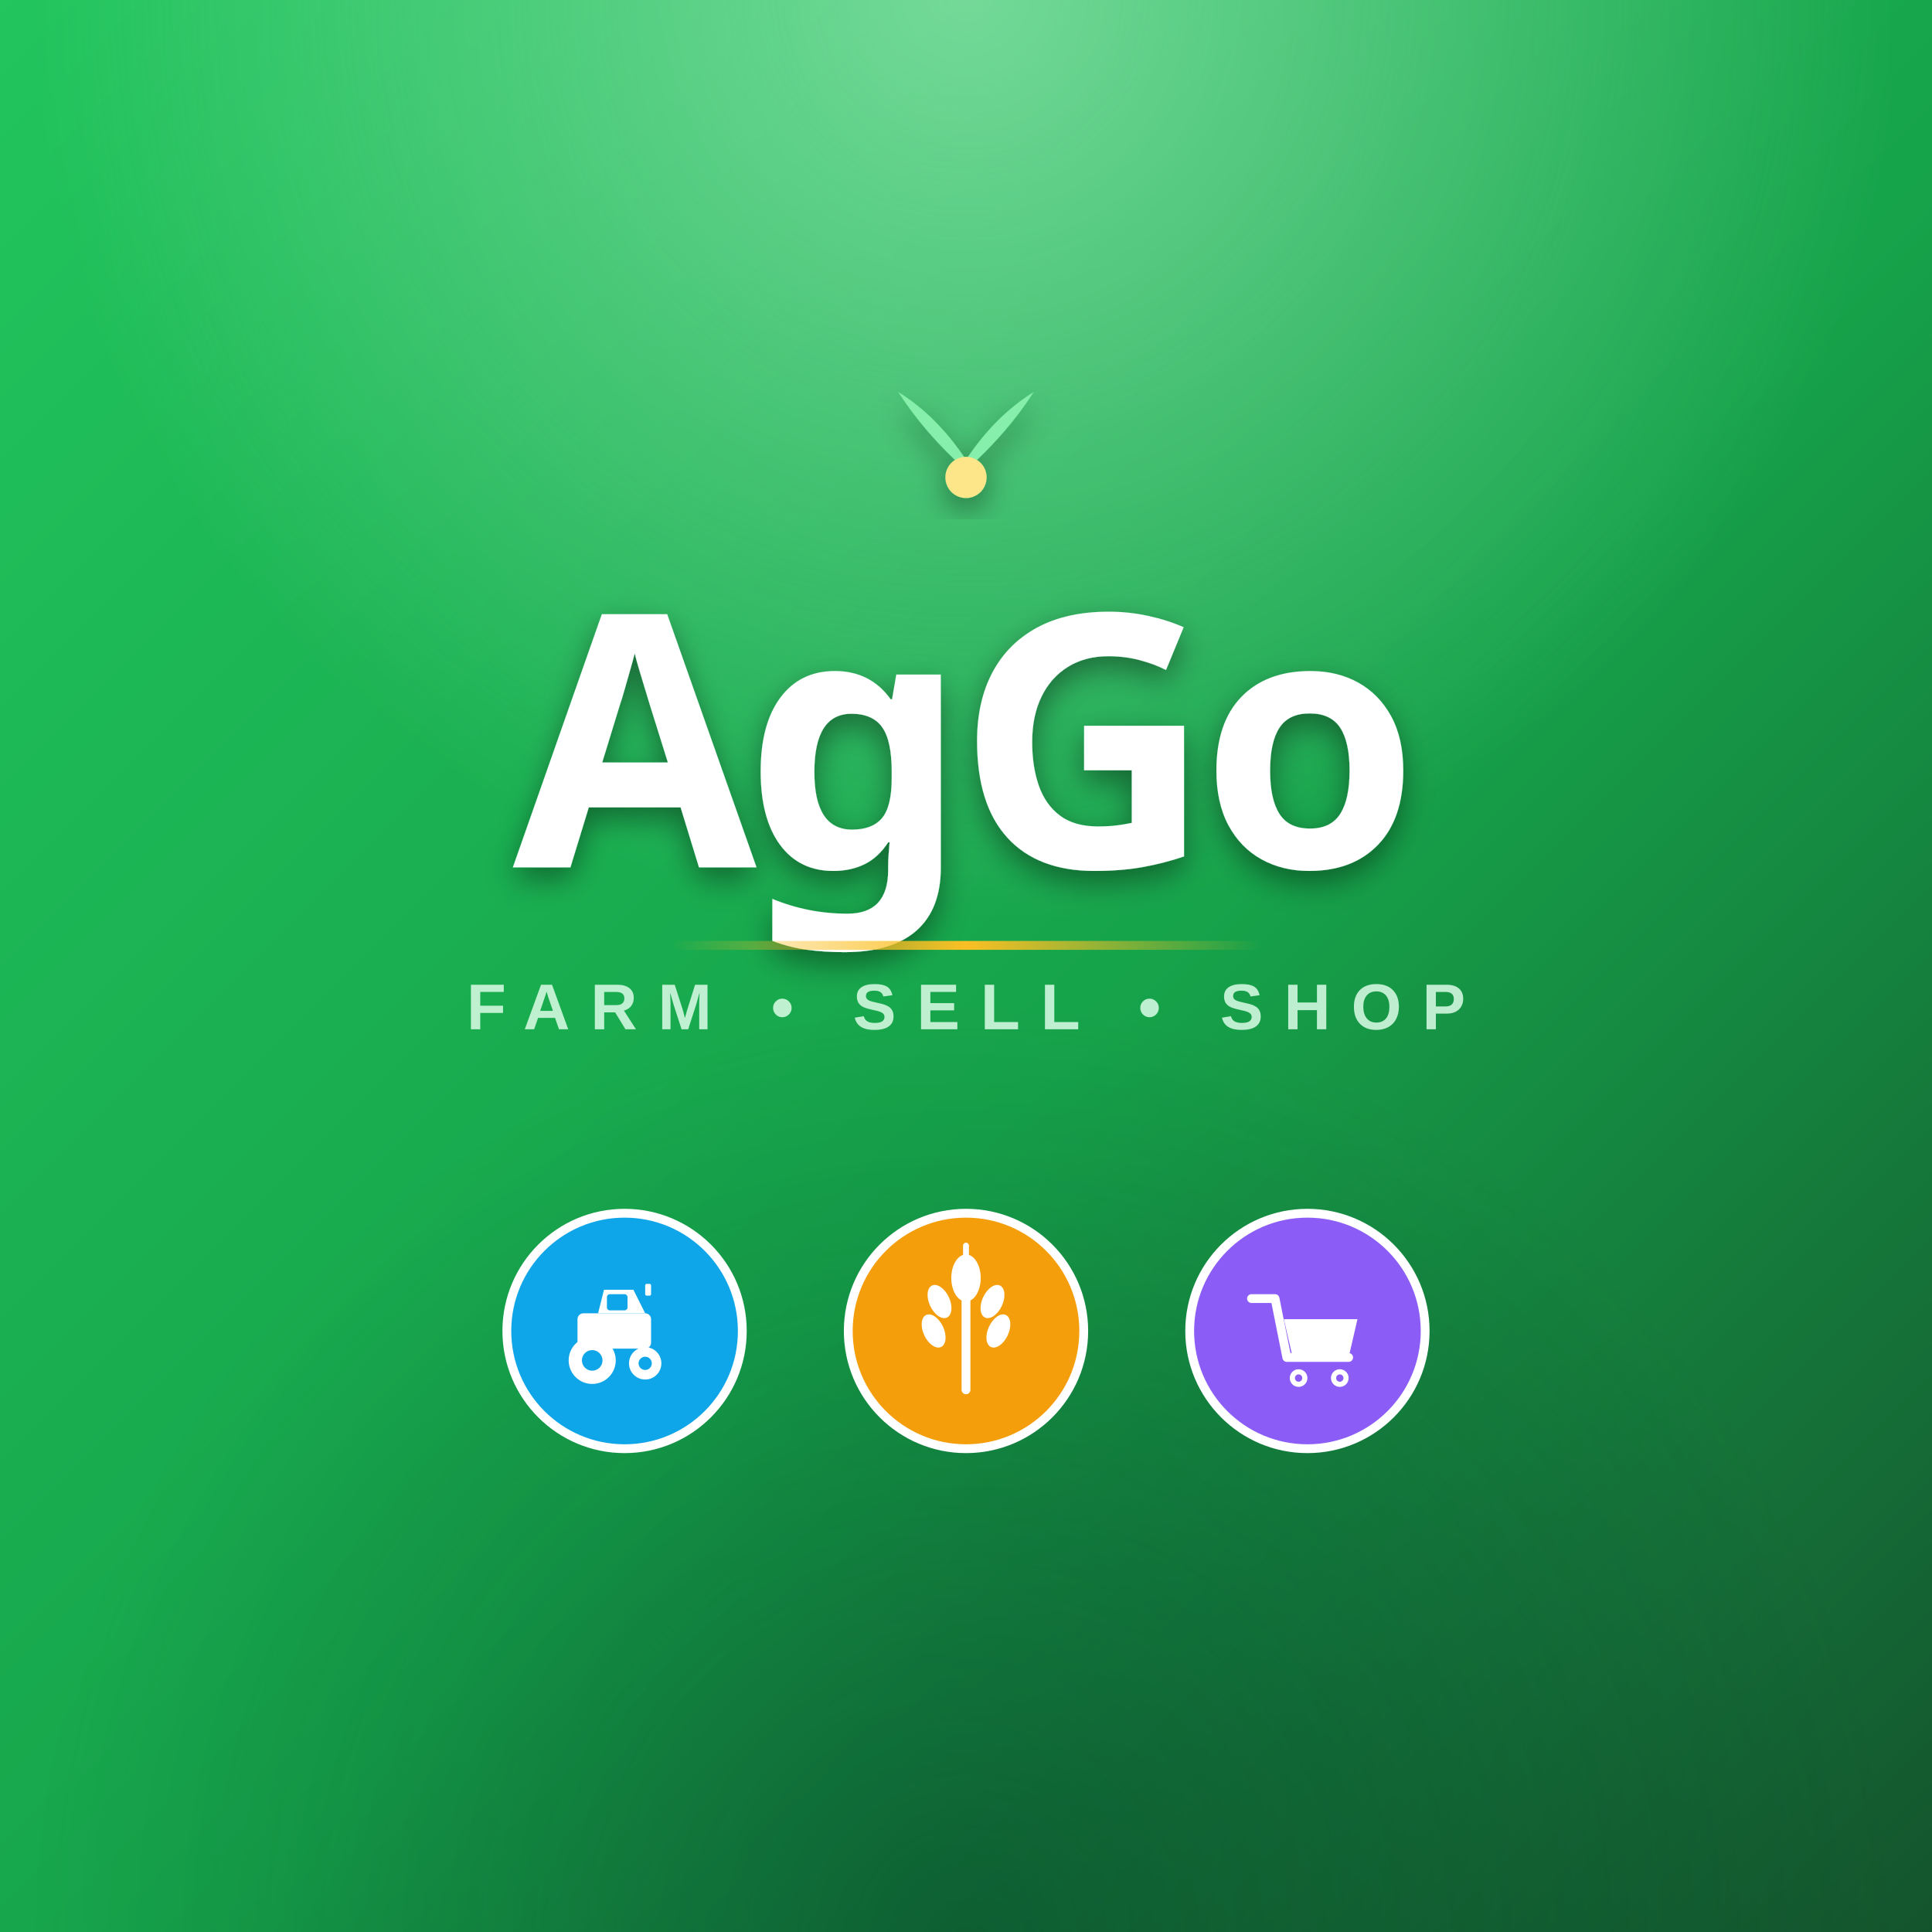
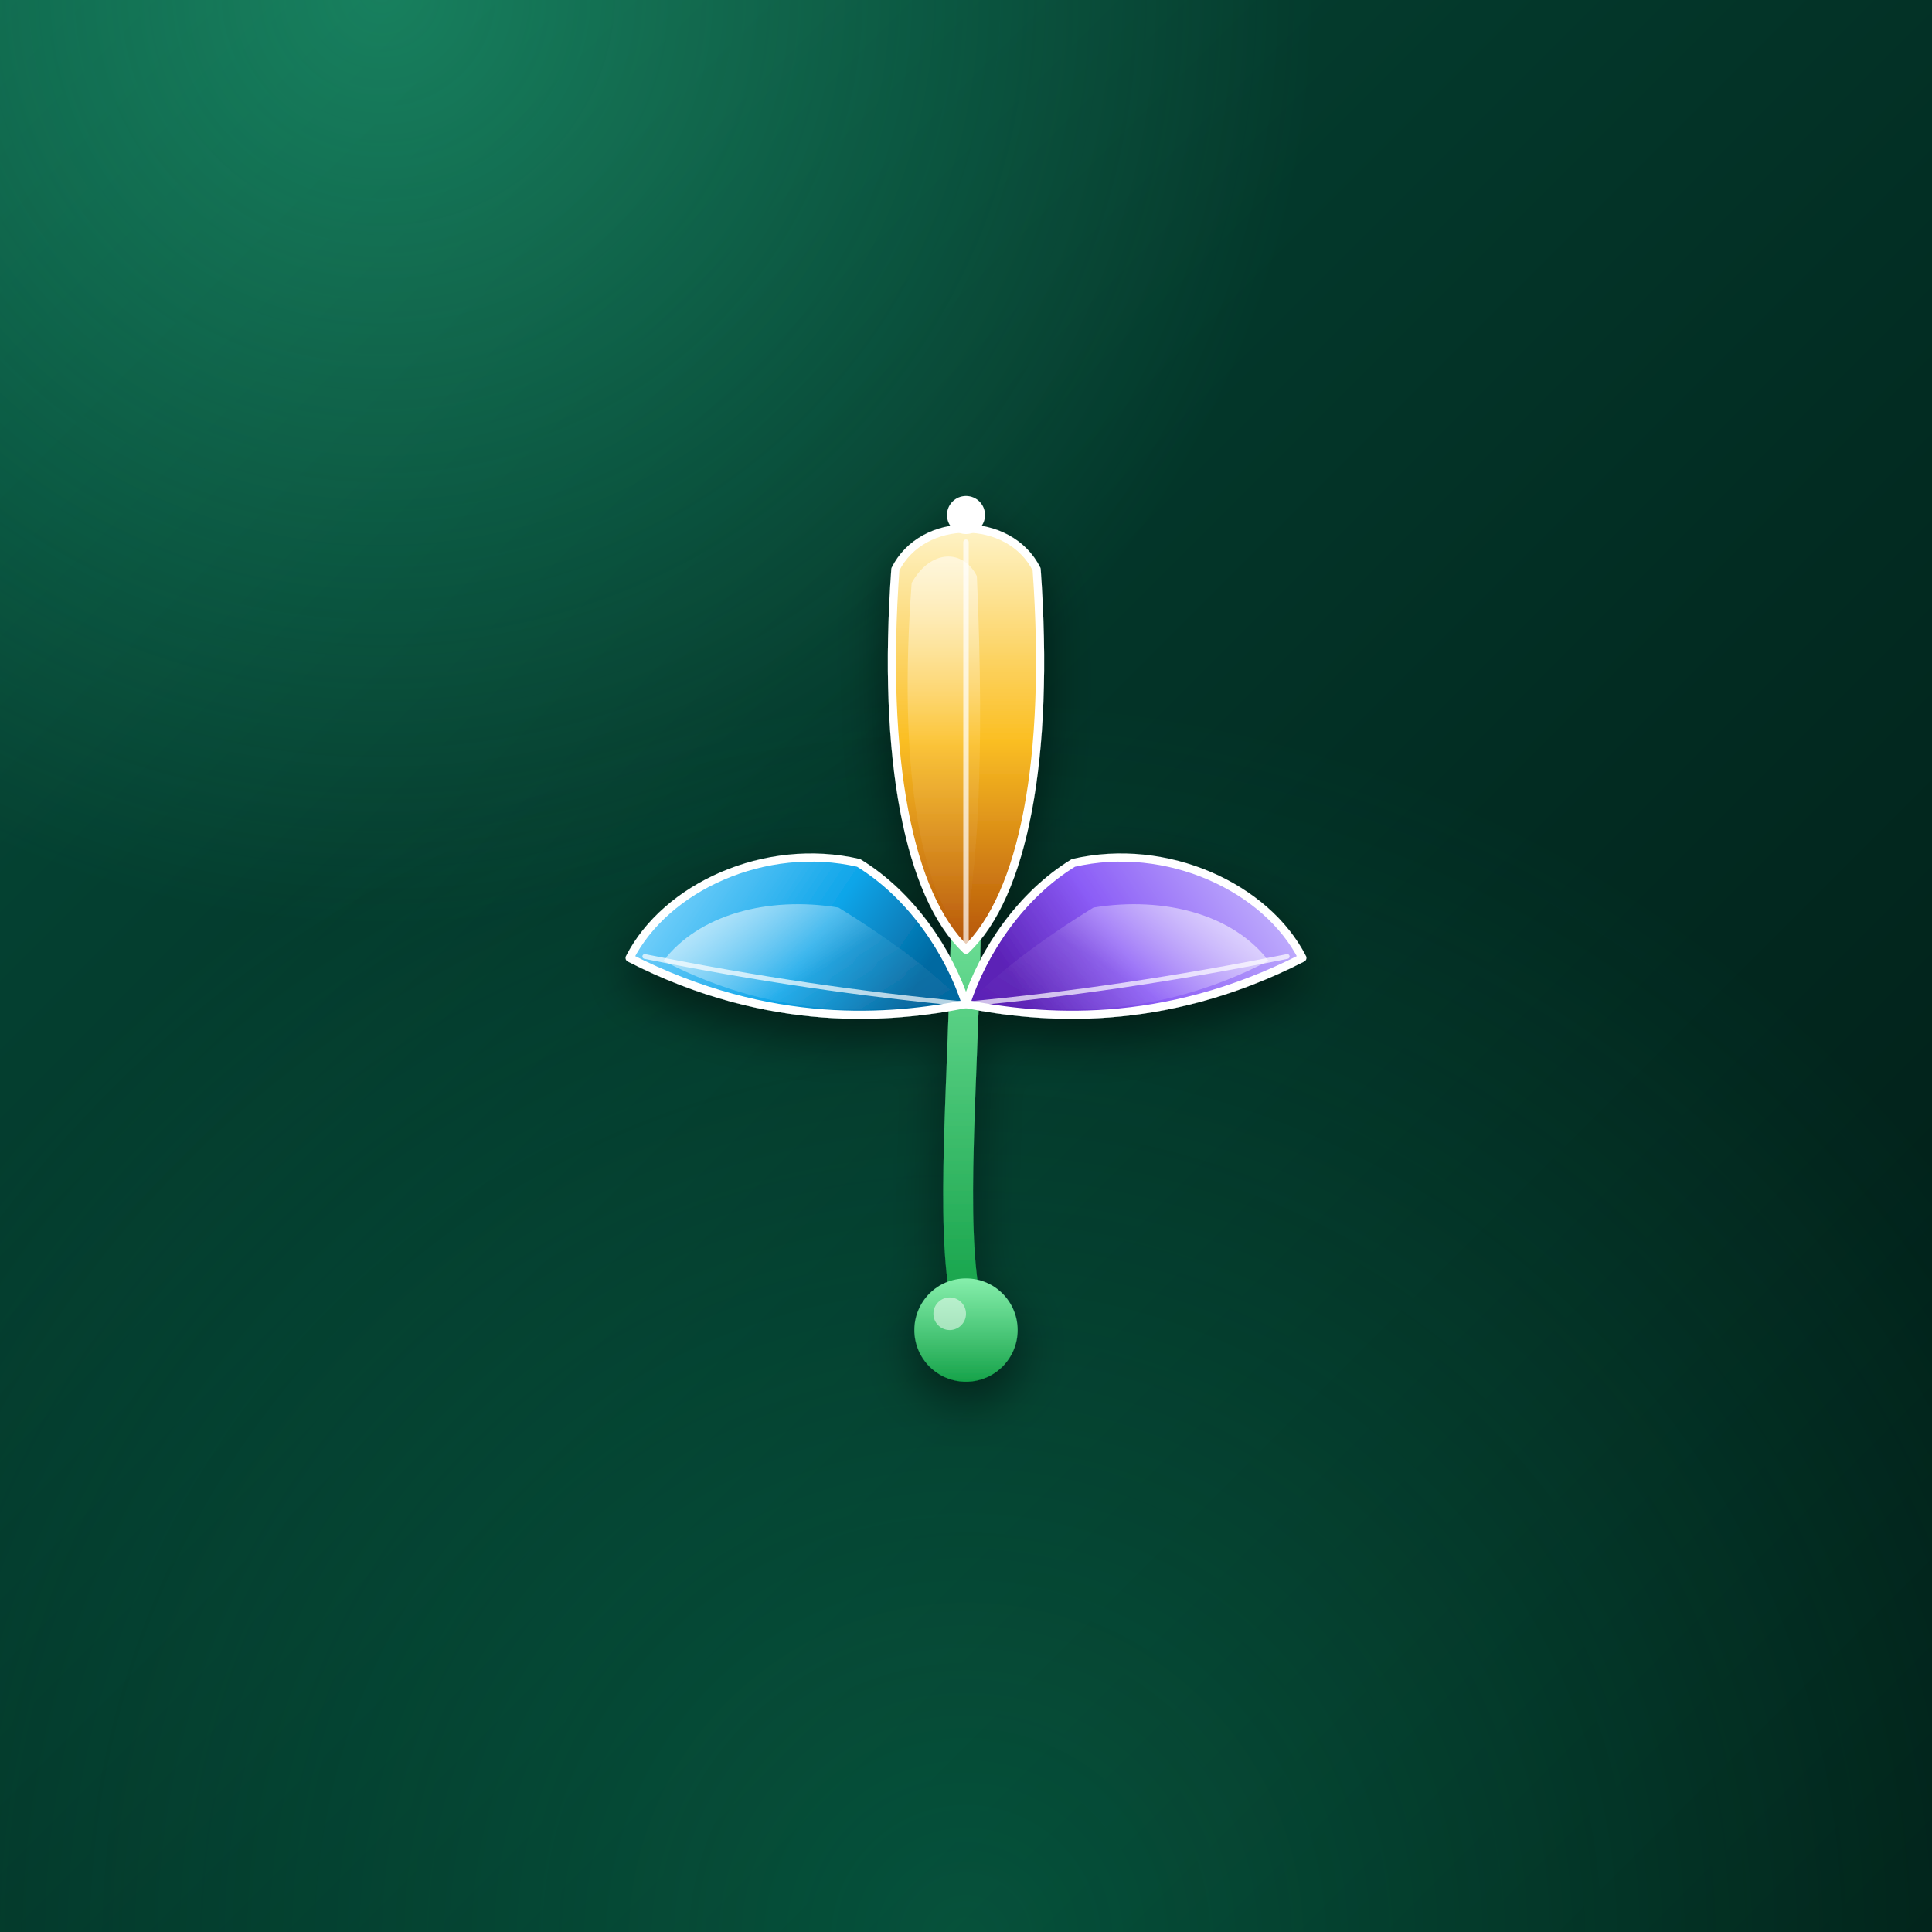
<svg xmlns="http://www.w3.org/2000/svg" width="1024" height="1024" viewBox="0 0 1024 1024">
  <defs>
    <linearGradient id="bgGrad" x1="0%" y1="0%" x2="100%" y2="100%">
-       <stop offset="0%" stop-color="#22c55e" />
-       <stop offset="55%" stop-color="#16a34a" />
-       <stop offset="100%" stop-color="#14532d" />
+       <stop offset="0%" stop-color="#064e3b" />
+       <stop offset="60%" stop-color="#022c22" />
+       <stop offset="100%" stop-color="#011a14" />
    </linearGradient>
-     <radialGradient id="topGlow" cx="50%" cy="0%" r="80%">
-       <stop offset="0%" stop-color="#bbf7d0" stop-opacity="0.55" />
-       <stop offset="60%" stop-color="#bbf7d0" stop-opacity="0" />
+     <radialGradient id="cornerGlow" cx="20%" cy="0%" r="80%">
+       <stop offset="0%" stop-color="#34d399" stop-opacity="0.4" />
+       <stop offset="60%" stop-color="#34d399" stop-opacity="0" />
    </radialGradient>
-     <radialGradient id="botShade" cx="50%" cy="100%" r="80%">
-       <stop offset="0%" stop-color="#022c22" stop-opacity="0.4" />
-       <stop offset="60%" stop-color="#022c22" stop-opacity="0" />
+     <radialGradient id="ambient" cx="50%" cy="100%" r="80%">
+       <stop offset="0%" stop-color="#10b981" stop-opacity="0.3" />
+       <stop offset="80%" stop-color="#10b981" stop-opacity="0" />
    </radialGradient>
-     <linearGradient id="goldLine" x1="0%" y1="0%" x2="100%" y2="0%">
-       <stop offset="0%" stop-color="#fbbf24" stop-opacity="0" />
-       <stop offset="50%" stop-color="#fbbf24" stop-opacity="1" />
-       <stop offset="100%" stop-color="#fbbf24" stop-opacity="0" />
+     <linearGradient id="leafBlue" x1="0%" y1="0%" x2="50%" y2="100%">
+       <stop offset="0%" stop-color="#7dd3fc" />
+       <stop offset="60%" stop-color="#0ea5e9" />
+       <stop offset="100%" stop-color="#0369a1" />
    </linearGradient>
-     <filter id="softShadow" x="-20%" y="-20%" width="140%" height="140%">
-       <feGaussianBlur in="SourceAlpha" stdDeviation="10" />
-       <feOffset dx="0" dy="8" result="off" />
+     <linearGradient id="leafGold" x1="0%" y1="0%" x2="0%" y2="100%">
+       <stop offset="0%" stop-color="#fef3c7" />
+       <stop offset="50%" stop-color="#fbbf24" />
+       <stop offset="100%" stop-color="#b45309" />
+     </linearGradient>
+     <linearGradient id="leafViolet" x1="100%" y1="0%" x2="50%" y2="100%">
+       <stop offset="0%" stop-color="#c4b5fd" />
+       <stop offset="60%" stop-color="#8b5cf6" />
+       <stop offset="100%" stop-color="#5b21b6" />
+     </linearGradient>
+     <linearGradient id="stemGrad" x1="0%" y1="0%" x2="0%" y2="100%">
+       <stop offset="0%" stop-color="#86efac" />
+       <stop offset="100%" stop-color="#16a34a" />
+     </linearGradient>
+     <linearGradient id="leafHighlight" x1="0%" y1="0%" x2="0%" y2="100%">
+       <stop offset="0%" stop-color="#ffffff" stop-opacity="0.55" />
+       <stop offset="50%" stop-color="#ffffff" stop-opacity="0.1" />
+       <stop offset="100%" stop-color="#ffffff" stop-opacity="0" />
+     </linearGradient>
+     <filter id="dropShadow" x="-30%" y="-30%" width="160%" height="160%">
+       <feGaussianBlur in="SourceAlpha" stdDeviation="18" />
+       <feOffset dx="0" dy="14" result="off" />
      <feComponentTransfer>
-         <feFuncA type="linear" slope="0.4" />
+         <feFuncA type="linear" slope="0.5" />
      </feComponentTransfer>
      <feMerge>
        <feMergeNode />
        <feMergeNode in="SourceGraphic" />
      </feMerge>
    </filter>
  </defs>
  <rect width="1024" height="1024" fill="url(#bgGrad)" />
-   <rect width="1024" height="1024" fill="url(#topGlow)" />
-   <rect width="1024" height="1024" fill="url(#botShade)" />
-   <g transform="translate(512 512) scale(0.78) translate(-512 -512)">
-     <g filter="url(#softShadow)">
-       <path d="M 512 175 Q 540 150, 558 122 Q 532 138, 512 168 Z" fill="#86efac" />
-       <path d="M 512 175 Q 484 150, 466 122 Q 492 138, 512 168 Z" fill="#86efac" />
-       <circle cx="512" cy="180" r="14" fill="#fde68a" />
-     </g>
-     <g filter="url(#softShadow)">
-       <text x="512" y="445" text-anchor="middle" font-family="'Plus Jakarta Sans', 'Arial Black', sans-serif" font-size="240" font-weight="900" fill="#ffffff" letter-spacing="-8">AgGo</text>
-     </g>
-     <rect x="312" y="495" width="400" height="6" rx="3" fill="url(#goldLine)" />
-     <text x="512" y="555" text-anchor="middle" font-family="'Plus Jakarta Sans', Arial, sans-serif" font-size="44" font-weight="700" fill="#dcfce7" letter-spacing="14" fill-opacity="0.85">FARM • SELL • SHOP</text>
-     <g transform="translate(280 760)">
-       <circle cx="0" cy="0" r="80" fill="#0ea5e9" stroke="#ffffff" stroke-width="6" />
-       <rect x="-32" y="-12" width="50" height="24" rx="4" fill="#ffffff" />
-       <path d="M -18 -12 L -14 -28 L 6 -28 L 14 -12 Z" fill="#ffffff" />
-       <rect x="-12" y="-25" width="14" height="11" rx="2" fill="#0ea5e9" />
-       <rect x="14" y="-32" width="4" height="8" rx="1" fill="#ffffff" />
-       <circle cx="-22" cy="20" r="16" fill="#ffffff" />
-       <circle cx="-22" cy="20" r="7" fill="#0ea5e9" />
-       <circle cx="14" cy="22" r="11" fill="#ffffff" />
-       <circle cx="14" cy="22" r="4.5" fill="#0ea5e9" />
-     </g>
-     <g transform="translate(512 760)">
-       <circle cx="0" cy="0" r="80" fill="#f59e0b" stroke="#ffffff" stroke-width="6" />
-       <line x1="0" y1="40" x2="0" y2="-30" stroke="#ffffff" stroke-width="6" stroke-linecap="round" />
-       <ellipse cx="0" cy="-36" rx="10" ry="16" fill="#ffffff" />
-       <line x1="0" y1="-52" x2="0" y2="-58" stroke="#ffffff" stroke-width="4" stroke-linecap="round" />
-       <ellipse cx="-18" cy="-20" rx="7" ry="12" fill="#ffffff" transform="rotate(-25 -18 -20)" />
-       <ellipse cx="-22" cy="0" rx="7" ry="12" fill="#ffffff" transform="rotate(-25 -22 0)" />
-       <ellipse cx="18" cy="-20" rx="7" ry="12" fill="#ffffff" transform="rotate(25 18 -20)" />
-       <ellipse cx="22" cy="0" rx="7" ry="12" fill="#ffffff" transform="rotate(25 22 0)" />
-     </g>
-     <g transform="translate(744 760)">
-       <circle cx="0" cy="0" r="80" fill="#8b5cf6" stroke="#ffffff" stroke-width="6" />
-       <path d="M -38 -22 L -22 -22 L -14 18 L 28 18" fill="none" stroke="#ffffff" stroke-width="6" stroke-linecap="round" stroke-linejoin="round" />
-       <path d="M -16 -8 L 34 -8 L 28 18 L -10 18 Z" fill="#ffffff" />
-       <circle cx="-6" cy="32" r="6" fill="#ffffff" />
-       <circle cx="22" cy="32" r="6" fill="#ffffff" />
-       <circle cx="-6" cy="32" r="2.5" fill="#8b5cf6" />
-       <circle cx="22" cy="32" r="2.5" fill="#8b5cf6" />
+   <rect width="1024" height="1024" fill="url(#cornerGlow)" />
+   <rect width="1024" height="1024" fill="url(#ambient)" />
+   <g transform="translate(512 512) scale(0.72) translate(-512 -512)">
+     <g filter="url(#dropShadow)">
+       <path d="M 512 760 C 500 700, 510 600, 512 480 C 514 460, 516 440, 512 400" fill="none" stroke="url(#stemGrad)" stroke-width="22" stroke-linecap="round" />
+       <circle cx="512" cy="780" r="38" fill="url(#stemGrad)" />
+       <circle cx="500" cy="768" r="12" fill="#ffffff" fill-opacity="0.5" />
+       <g transform="rotate(-32 512 540)">
+         <path d="M 512 540 C 460 520, 380 480, 320 380 C 370 350, 450 360, 500 410 C 520 450, 522 500, 512 540 Z" fill="url(#leafBlue)" stroke="#ffffff" stroke-width="6" stroke-linejoin="round" />
+         <path d="M 510 535 C 460 515, 390 480, 340 395 C 380 380, 430 395, 470 430 C 490 470, 505 510, 510 535 Z" fill="url(#leafHighlight)" />
+         <path d="M 512 540 Q 420 470, 330 385" fill="none" stroke="#ffffff" stroke-width="3.5" stroke-opacity="0.7" stroke-linecap="round" />
+       </g>
+       <g transform="rotate(32 512 540)">
+         <path d="M 512 540 C 564 520, 644 480, 704 380 C 654 350, 574 360, 524 410 C 504 450, 502 500, 512 540 Z" fill="url(#leafViolet)" stroke="#ffffff" stroke-width="6" stroke-linejoin="round" />
+         <path d="M 514 535 C 564 515, 634 480, 684 395 C 644 380, 594 395, 554 430 C 534 470, 519 510, 514 535 Z" fill="url(#leafHighlight)" />
+         <path d="M 512 540 Q 604 470, 694 385" fill="none" stroke="#ffffff" stroke-width="3.5" stroke-opacity="0.7" stroke-linecap="round" />
+       </g>
+       <path d="M 512 500 C 470 460, 450 360, 460 220 C 480 180, 544 180, 564 220 C 574 360, 554 460, 512 500 Z" fill="url(#leafGold)" stroke="#ffffff" stroke-width="6" stroke-linejoin="round" />
+       <path d="M 510 490 C 478 455, 462 365, 472 230 C 486 205, 510 205, 520 225 C 526 360, 520 450, 510 490 Z" fill="url(#leafHighlight)" />
+       <path d="M 512 500 L 512 200" stroke="#ffffff" stroke-width="4" stroke-opacity="0.7" stroke-linecap="round" />
+       <circle cx="512" cy="180" r="14" fill="#ffffff" />
    </g>
  </g>
</svg>
